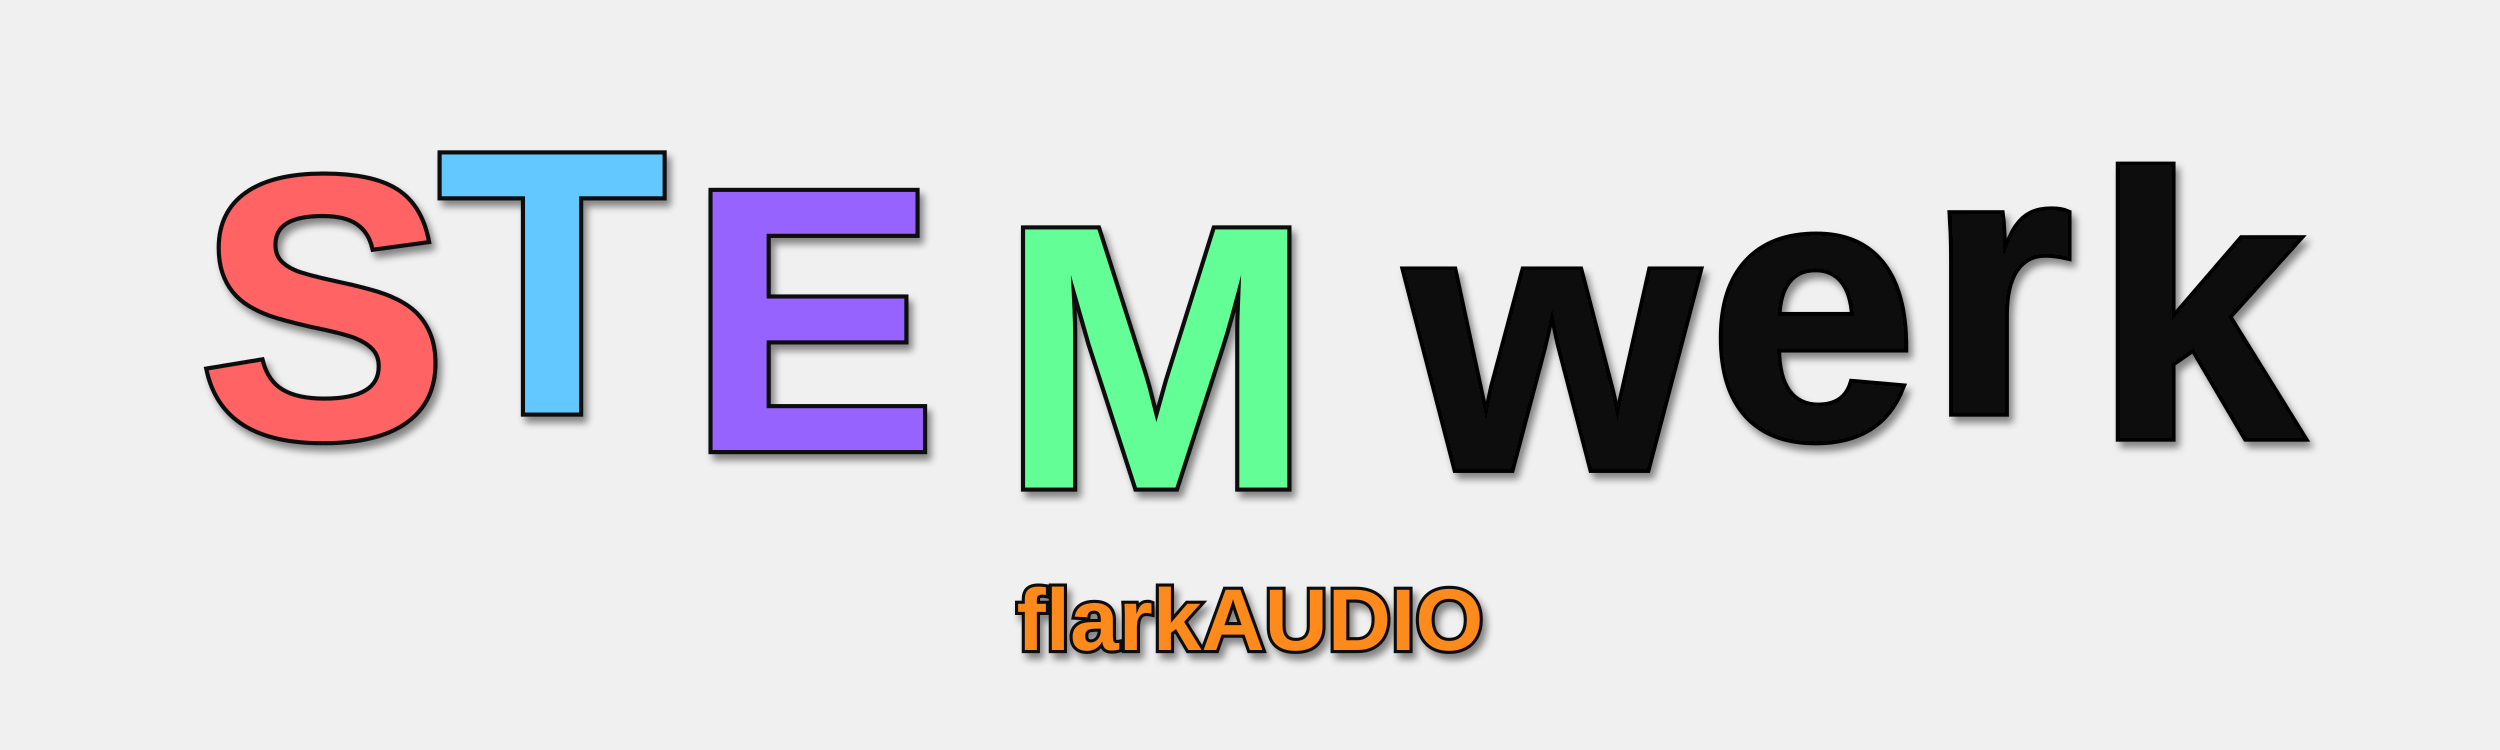
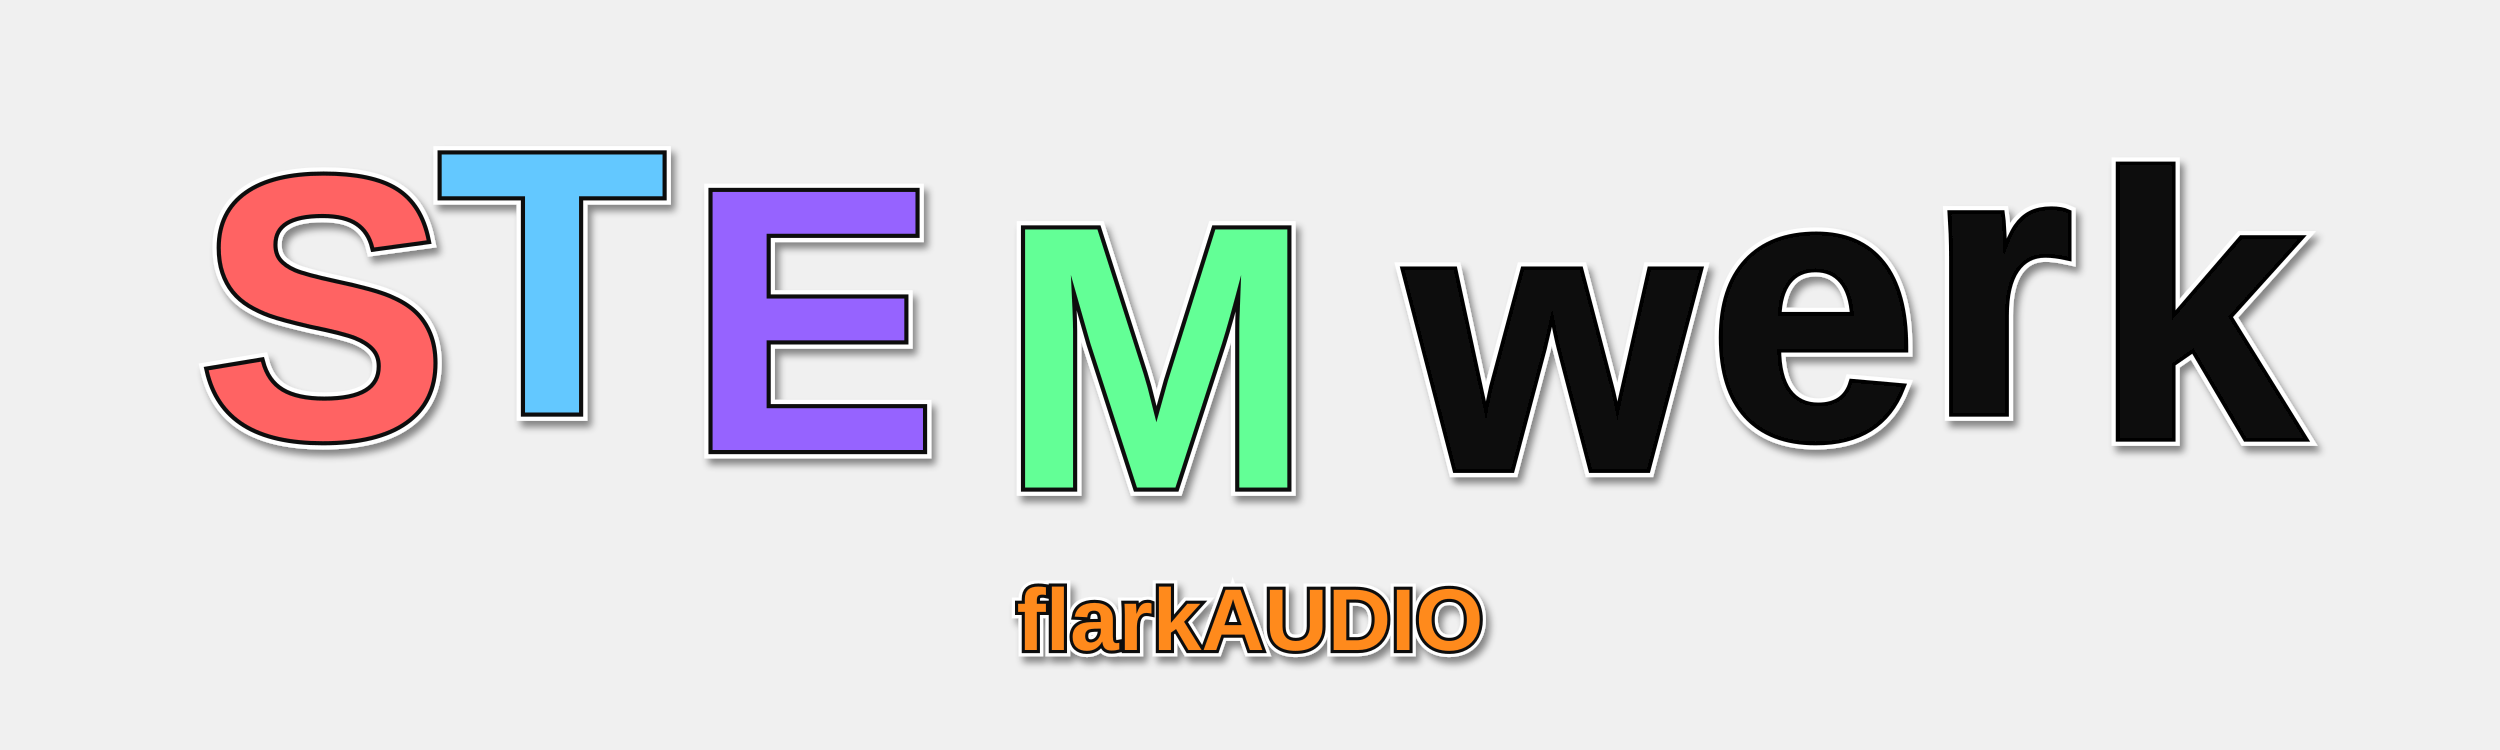
<svg xmlns="http://www.w3.org/2000/svg" width="1200" height="360" viewBox="0 0 1200 360">
  <defs>
    <filter id="softShadow" x="-20%" y="-20%" width="160%" height="160%">
      <feDropShadow dx="2" dy="3" stdDeviation="1.8" flood-color="#000000" flood-opacity="0.45" />
    </filter>
  </defs>
  <g font-family="Arial, Helvetica, sans-serif" font-weight="700" font-size="180" filter="url(#softShadow)">
+     <text x="95" y="210" fill="none" stroke="#ffffff" stroke-width="8" paint-order="stroke fill">
+       S
+       <animate attributeName="y" values="210;198;210" dur="2.4s" repeatCount="indefinite" begin="0s" />
+     </text>
    <text x="95" y="210" fill="#ff6464" stroke="#111111" stroke-width="4" paint-order="stroke fill">
      S
      <animate attributeName="y" values="210;198;210" dur="2.4s" repeatCount="indefinite" begin="0s" />
+     </text>
+     <text x="210" y="198" fill="none" stroke="#ffffff" stroke-width="8" paint-order="stroke fill">
+       T
+       <animate attributeName="y" values="198;210;198" dur="2.4s" repeatCount="indefinite" begin="0.2s" />
    </text>
    <text x="210" y="198" fill="#64c8ff" stroke="#111111" stroke-width="4" paint-order="stroke fill">
      T
      <animate attributeName="y" values="198;210;198" dur="2.4s" repeatCount="indefinite" begin="0.2s" />
    </text>
+     <text x="330" y="216" fill="none" stroke="#ffffff" stroke-width="8" paint-order="stroke fill">
+       E
+       <animate attributeName="y" values="216;202;216" dur="2.4s" repeatCount="indefinite" begin="0.4s" />
+     </text>
    <text x="330" y="216" fill="#9664ff" stroke="#111111" stroke-width="4" paint-order="stroke fill">
      E
      <animate attributeName="y" values="216;202;216" dur="2.4s" repeatCount="indefinite" begin="0.4s" />
+     </text>
+     <text x="480" y="234" fill="none" stroke="#ffffff" stroke-width="8" paint-order="stroke fill">
+       M
+       <animate attributeName="y" values="234;216;234" dur="2.4s" repeatCount="indefinite" begin="0.6s" />
    </text>
    <text x="480" y="234" fill="#64ff96" stroke="#111111" stroke-width="4" paint-order="stroke fill">
      M
      <animate attributeName="y" values="234;216;234" dur="2.4s" repeatCount="indefinite" begin="0.6s" />
    </text>
+     <text x="675" y="225" fill="none" stroke="#ffffff" stroke-width="8" paint-order="stroke fill">
+       w
+       <animate attributeName="y" values="225;210;225" dur="2.4s" repeatCount="indefinite" begin="0.8s" />
+     </text>
    <text x="675" y="225" fill="#111111" stroke="#050505" stroke-width="4" paint-order="stroke fill">
      w
      <animate attributeName="y" values="225;210;225" dur="2.4s" repeatCount="indefinite" begin="0.8s" />
+     </text>
+     <text x="820" y="210" fill="none" stroke="#ffffff" stroke-width="8" paint-order="stroke fill">
+       e
+       <animate attributeName="y" values="210;224;210" dur="2.4s" repeatCount="indefinite" begin="1s" />
    </text>
    <text x="820" y="210" fill="#111111" stroke="#050505" stroke-width="4" paint-order="stroke fill">
      e
      <animate attributeName="y" values="210;224;210" dur="2.4s" repeatCount="indefinite" begin="1s" />
    </text>
+     <text x="925" y="198" fill="none" stroke="#ffffff" stroke-width="8" paint-order="stroke fill">
+       r
+       <animate attributeName="y" values="198;212;198" dur="2.4s" repeatCount="indefinite" begin="1.2s" />
+     </text>
    <text x="925" y="198" fill="#111111" stroke="#050505" stroke-width="4" paint-order="stroke fill">
      r
      <animate attributeName="y" values="198;212;198" dur="2.4s" repeatCount="indefinite" begin="1.2s" />
+     </text>
+     <text x="1005" y="210" fill="none" stroke="#ffffff" stroke-width="8" paint-order="stroke fill">
+       k
+       <animate attributeName="y" values="210;196;210" dur="2.4s" repeatCount="indefinite" begin="1.4s" />
    </text>
    <text x="1005" y="210" fill="#111111" stroke="#050505" stroke-width="4" paint-order="stroke fill">
      k
      <animate attributeName="y" values="210;196;210" dur="2.4s" repeatCount="indefinite" begin="1.4s" />
    </text>
  </g>
  <g font-family="Arial, Helvetica, sans-serif" font-weight="700" font-size="42" filter="url(#softShadow)">
+     <text x="600" y="312" text-anchor="middle" fill="none" stroke="#ffffff" stroke-width="6" paint-order="stroke fill">flarkAUDIO</text>
    <text x="600" y="312" text-anchor="middle" fill="#ff8a1f" stroke="#111111" stroke-width="3" paint-order="stroke fill">flarkAUDIO</text>
  </g>
</svg>
